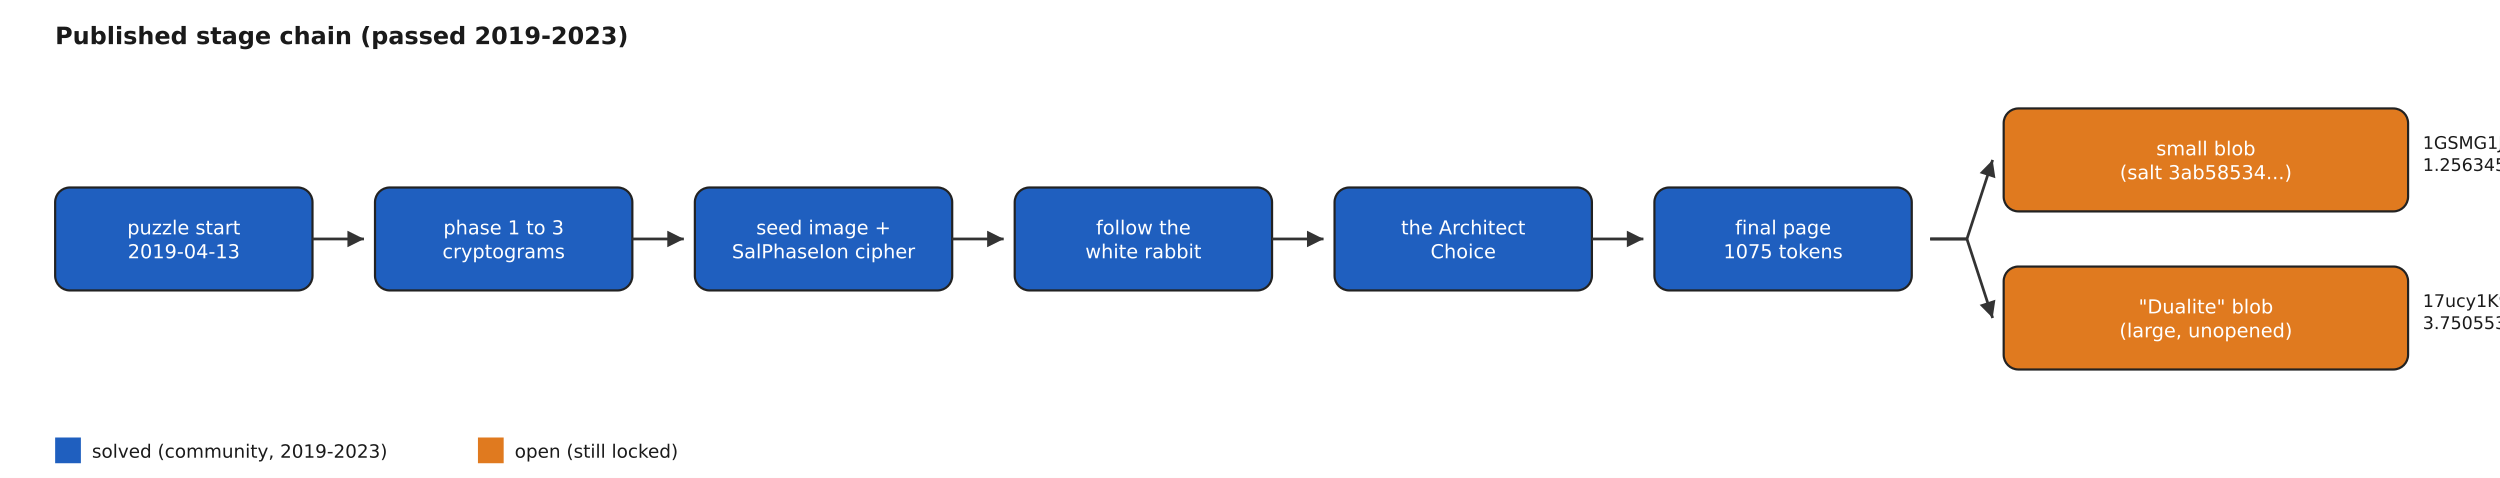
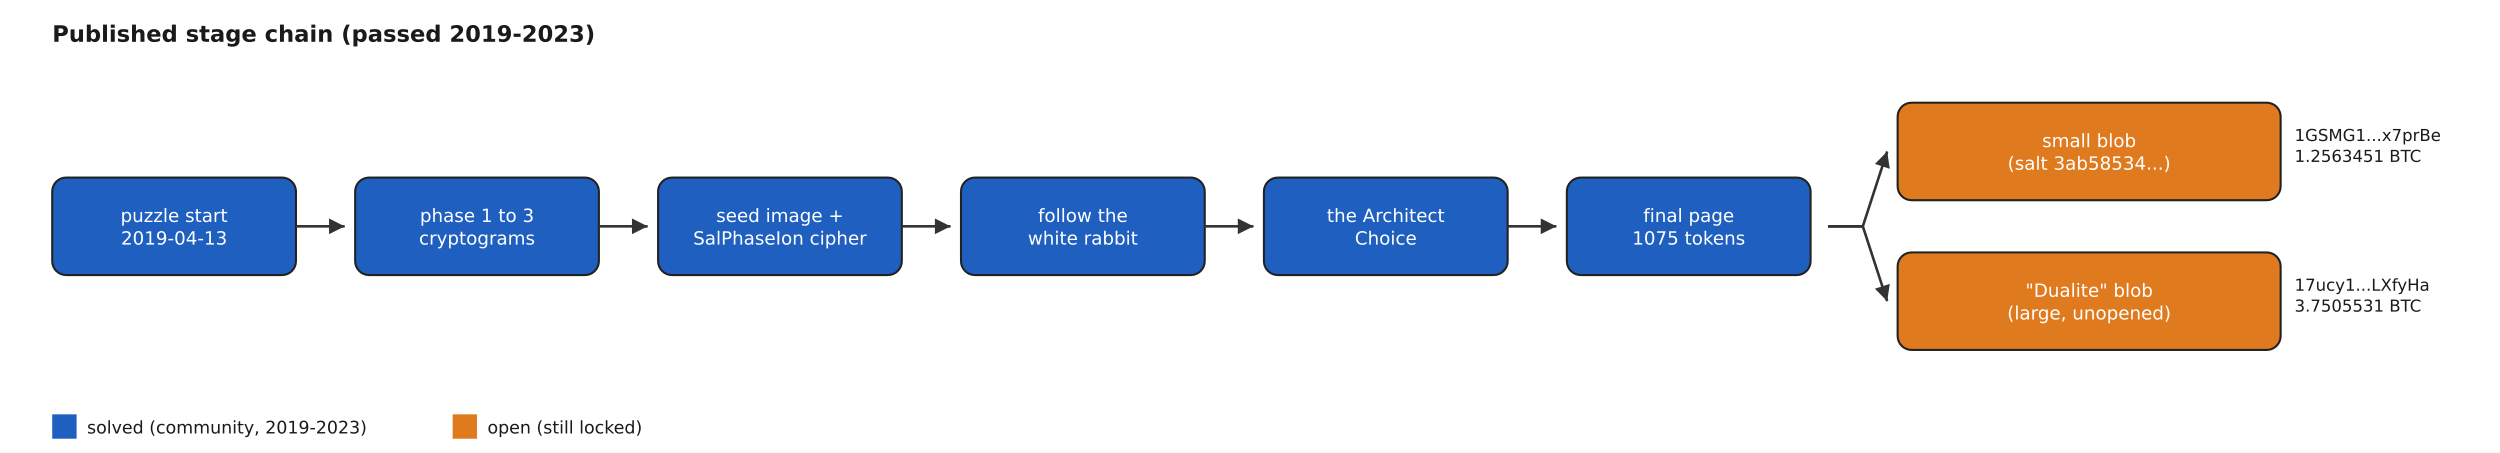
- <svg xmlns="http://www.w3.org/2000/svg" width="1360" height="260" viewBox="0 0 1360 260" font-family="DejaVu Sans">
-   <rect x="0" y="0" width="1360" height="260" fill="#FFFFFF" />
+ <svg xmlns="http://www.w3.org/2000/svg" width="1436" height="260" viewBox="0 0 1436 260" font-family="DejaVu Sans">
+   <rect x="0" y="0" width="1436" height="260" fill="#FFFFFF" />
  <text x="30" y="24" font-size="13" font-weight="bold" fill="#1a1a1a">Published stage chain (passed 2019-2023)</text>
  <rect x="30" y="102" width="140" height="56" rx="8" fill="#1F5FBF" stroke="#222222" stroke-width="1.2" />
  <text x="100.0" y="127.5" text-anchor="middle" font-size="10.5" fill="#FFFFFF">puzzle start</text>
  <text x="100.0" y="140.5" text-anchor="middle" font-size="10.5" fill="#FFFFFF">2019-04-13</text>
  <rect x="204" y="102" width="140" height="56" rx="8" fill="#1F5FBF" stroke="#222222" stroke-width="1.2" />
  <text x="274.0" y="127.5" text-anchor="middle" font-size="10.5" fill="#FFFFFF">phase 1 to 3</text>
  <text x="274.0" y="140.5" text-anchor="middle" font-size="10.5" fill="#FFFFFF">cryptograms</text>
  <rect x="378" y="102" width="140" height="56" rx="8" fill="#1F5FBF" stroke="#222222" stroke-width="1.2" />
  <text x="448.0" y="127.5" text-anchor="middle" font-size="10.5" fill="#FFFFFF">seed image +</text>
  <text x="448.0" y="140.5" text-anchor="middle" font-size="10.5" fill="#FFFFFF">SalPhaseIon cipher</text>
  <rect x="552" y="102" width="140" height="56" rx="8" fill="#1F5FBF" stroke="#222222" stroke-width="1.2" />
  <text x="622.0" y="127.5" text-anchor="middle" font-size="10.5" fill="#FFFFFF">follow the</text>
  <text x="622.0" y="140.5" text-anchor="middle" font-size="10.5" fill="#FFFFFF">white rabbit</text>
  <rect x="726" y="102" width="140" height="56" rx="8" fill="#1F5FBF" stroke="#222222" stroke-width="1.2" />
  <text x="796.0" y="127.5" text-anchor="middle" font-size="10.5" fill="#FFFFFF">the Architect</text>
  <text x="796.0" y="140.5" text-anchor="middle" font-size="10.5" fill="#FFFFFF">Choice</text>
  <rect x="900" y="102" width="140" height="56" rx="8" fill="#1F5FBF" stroke="#222222" stroke-width="1.2" />
  <text x="970.0" y="127.5" text-anchor="middle" font-size="10.5" fill="#FFFFFF">final page</text>
  <text x="970.0" y="140.5" text-anchor="middle" font-size="10.5" fill="#FFFFFF">1075 tokens</text>
  <line x1="170" y1="130.0" x2="198" y2="130.0" stroke="#333333" stroke-width="1.5" marker-end="url(#arrow)" />
  <line x1="344" y1="130.0" x2="372" y2="130.0" stroke="#333333" stroke-width="1.5" marker-end="url(#arrow)" />
  <line x1="518" y1="130.0" x2="546" y2="130.0" stroke="#333333" stroke-width="1.5" marker-end="url(#arrow)" />
  <line x1="692" y1="130.0" x2="720" y2="130.0" stroke="#333333" stroke-width="1.5" marker-end="url(#arrow)" />
  <line x1="866" y1="130.0" x2="894" y2="130.0" stroke="#333333" stroke-width="1.5" marker-end="url(#arrow)" />
  <line x1="1050" y1="130.0" x2="1070" y2="130.0" stroke="#333333" stroke-width="1.5" />
  <path d="M 1070 130.0 L 1084 87.0" stroke="#333333" stroke-width="1.5" fill="none" marker-end="url(#arrow)" />
  <rect x="1090" y="59.0" width="220" height="56" rx="8" fill="#E07A1F" stroke="#222222" stroke-width="1.2" />
  <text x="1200.0" y="84.5" text-anchor="middle" font-size="10.5" fill="#FFFFFF">small blob</text>
  <text x="1200.0" y="97.5" text-anchor="middle" font-size="10.5" fill="#FFFFFF">(salt 3ab58534...)</text>
-   <text x="1318" y="81.0" font-size="9.5" fill="#1a1a1a">1GSMG1JC9wtdSwfwApgj2xcmJPAwx7prBe</text>
+   <text x="1318" y="81.0" font-size="9.5" fill="#1a1a1a">1GSMG1...x7prBe</text>
  <text x="1318" y="93.0" font-size="9.5" fill="#1a1a1a">1.2563451 BTC</text>
  <line x1="1050" y1="130.0" x2="1070" y2="130.0" stroke="#333333" stroke-width="1.5" />
  <path d="M 1070 130.0 L 1084 173.0" stroke="#333333" stroke-width="1.5" fill="none" marker-end="url(#arrow)" />
  <rect x="1090" y="145.0" width="220" height="56" rx="8" fill="#E07A1F" stroke="#222222" stroke-width="1.2" />
  <text x="1200.0" y="170.5" text-anchor="middle" font-size="10.5" fill="#FFFFFF">"Dualite" blob</text>
  <text x="1200.0" y="183.5" text-anchor="middle" font-size="10.5" fill="#FFFFFF">(large, unopened)</text>
-   <text x="1318" y="167.0" font-size="9.5" fill="#1a1a1a">17ucy1K9ZUAaoY6JVtM932W9jUp5LXfyHa</text>
+   <text x="1318" y="167.0" font-size="9.5" fill="#1a1a1a">17ucy1...LXfyHa</text>
  <text x="1318" y="179.0" font-size="9.5" fill="#1a1a1a">3.7505531 BTC</text>
  <rect x="30" y="238" width="14" height="14" fill="#1F5FBF" />
  <text x="50" y="249" font-size="10" fill="#1a1a1a">solved (community, 2019-2023)</text>
  <rect x="260" y="238" width="14" height="14" fill="#E07A1F" />
  <text x="280" y="249" font-size="10" fill="#1a1a1a">open (still locked)</text>
  <defs>
    <marker id="arrow" markerWidth="8" markerHeight="8" refX="6" refY="3" orient="auto">
      <path d="M0,0 L6,3 L0,6 Z" fill="#333333" />
    </marker>
  </defs>
</svg>
